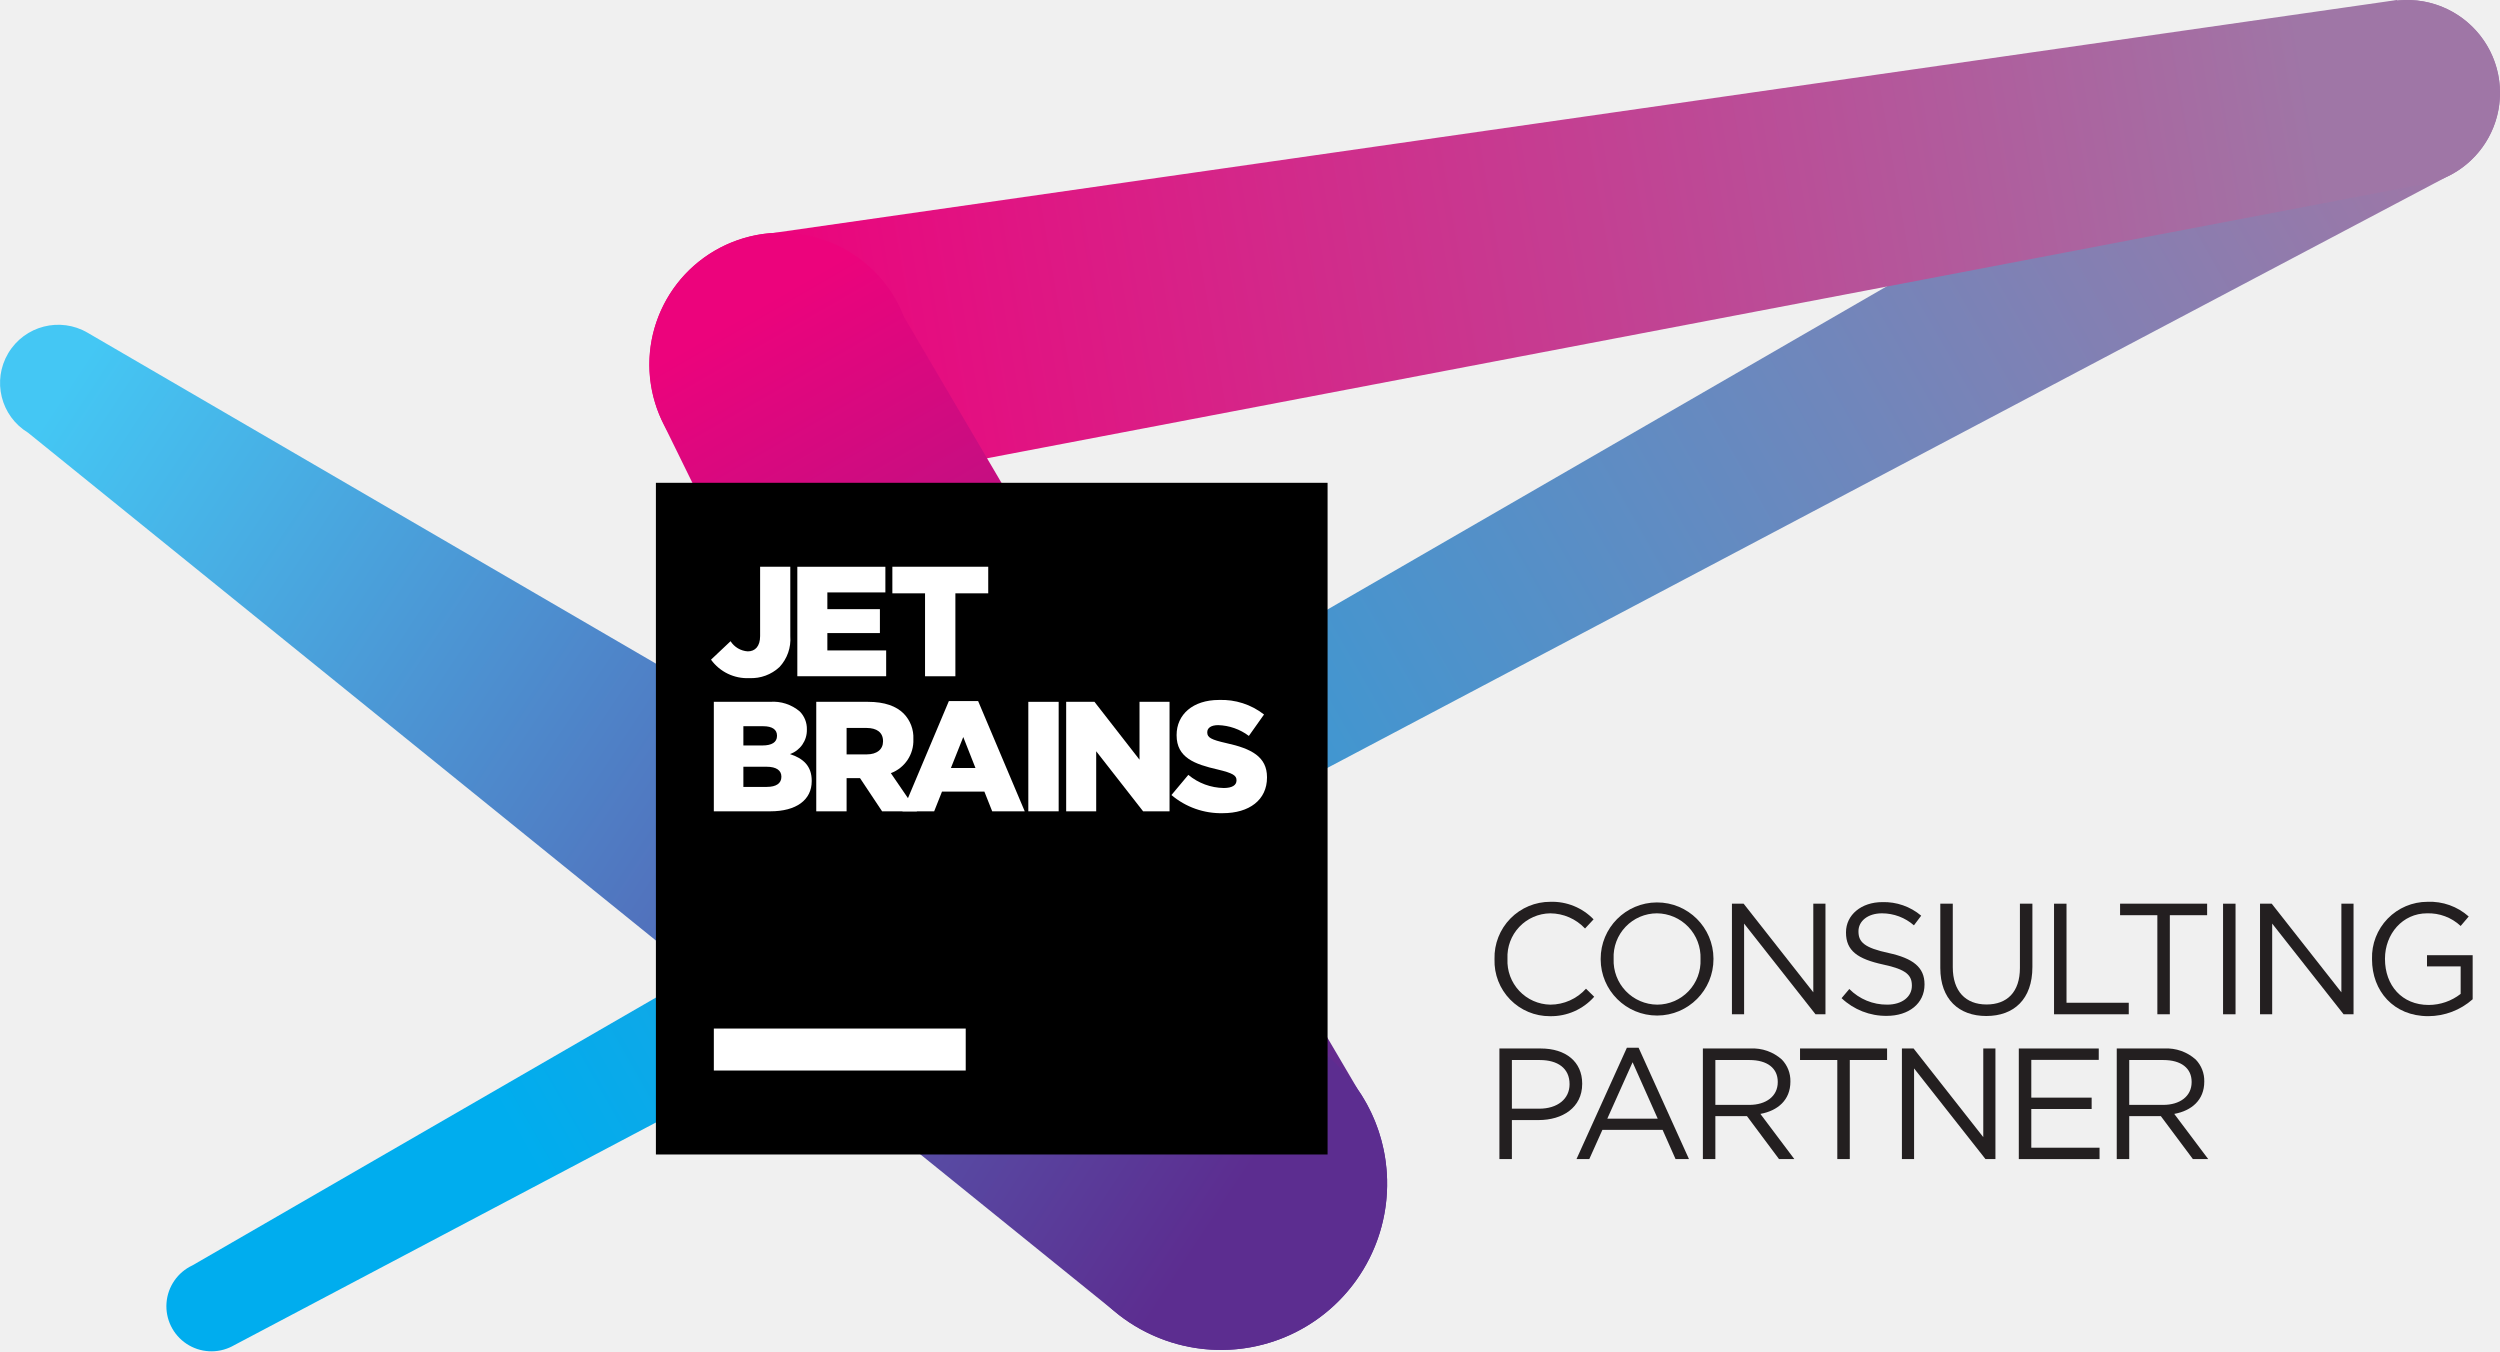
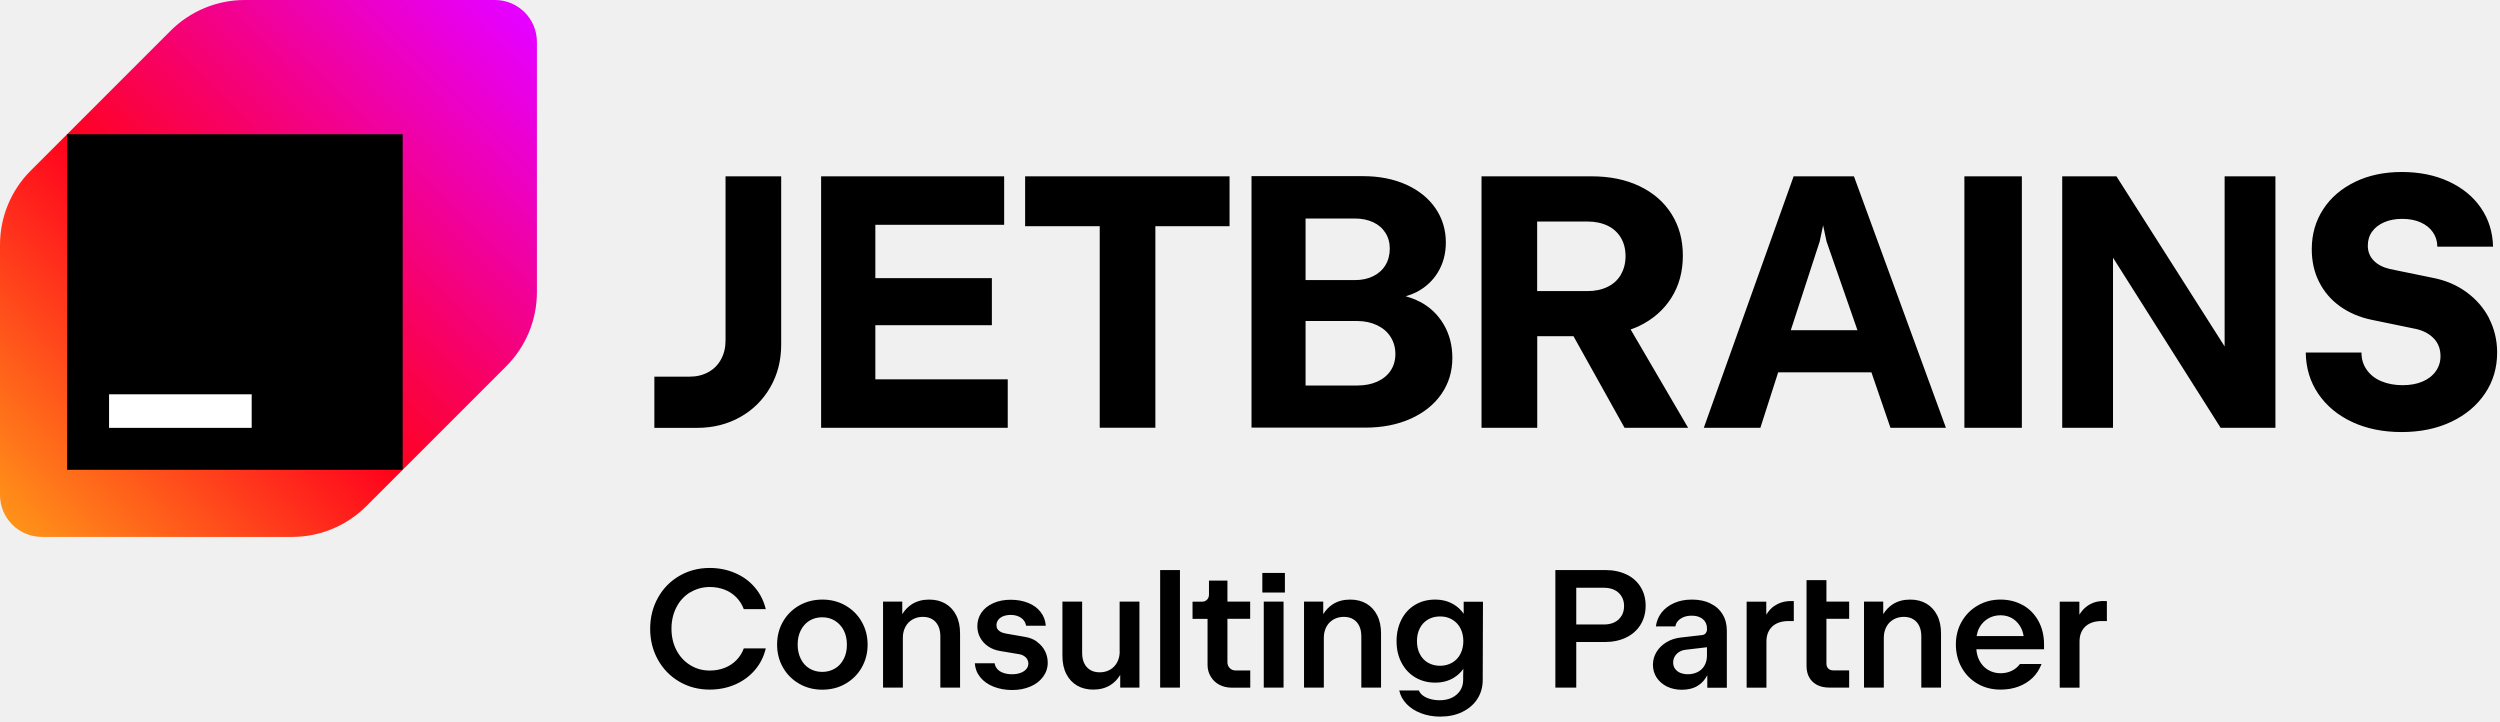
- <svg xmlns="http://www.w3.org/2000/svg" id="Layer_1" width="379.821" height="205.312" viewBox="0 0 379.821 205.312">
+ <svg xmlns="http://www.w3.org/2000/svg" width="298" height="86" fill="none" viewBox="0 0 298 86">
  <defs>
-     <linearGradient id="linear-gradient" x1="80.326" y1="176.654" x2="366.185" y2="13.839" gradientUnits="userSpaceOnUse">
-       <stop offset="0" stop-color="#00adee" />
-       <stop offset="1" stop-color="#9f76a6" />
-     </linearGradient>
-     <linearGradient id="linear-gradient-2" x1="119.83" y1="55.178" x2="351.237" y2="15.211" gradientUnits="userSpaceOnUse">
-       <stop offset="0" stop-color="#ec037c" />
-       <stop offset="1" stop-color="#9f76a6" />
-     </linearGradient>
-     <linearGradient id="linear-gradient-3" x1="110.252" y1="49.321" x2="185.522" y2="179.885" gradientUnits="userSpaceOnUse">
-       <stop offset="0" stop-color="#ec037c" />
-       <stop offset="1" stop-color="#5c2d90" />
-     </linearGradient>
-     <linearGradient id="linear-gradient-4" x1="7.541" y1="62.405" x2="187.552" y2="181.199" gradientUnits="userSpaceOnUse">
-       <stop offset="0" stop-color="#44c7f4" />
-       <stop offset="1" stop-color="#5c2d90" />
+     <linearGradient id="a" x1=".85" x2="62.62" y1="62.72" y2="1.81" gradientUnits="userSpaceOnUse">
+       <stop stop-color="#FF9419" />
+       <stop offset=".43" stop-color="#FF021D" />
+       <stop offset=".99" stop-color="#E600FF" />
    </linearGradient>
  </defs>
-   <path d="M379.821,14.109A14.11,14.11,0,0,0,358.326,2.088l-.001-.001L29.228,192.252h0A6.848,6.848,0,1,0,35.253,204.549h0l0-0q.132-.068.26-.141L371.583,26.938a14.072,14.072,0,0,0,1.678-.912l.048-.026-.002-.003A14.095,14.095,0,0,0,379.821,14.109Z" fill="url(#linear-gradient)" />
-   <path d="M379.821,14.109A14.109,14.109,0,0,0,365.712,0a14.255,14.255,0,0,0-1.521.083L364.177,0l-246.665,35.391a20.021,20.021,0,1,0,7.412,39.012L367.605,28.088a14.048,14.048,0,0,0,1.51-.286l.03-.006-0-.001A14.113,14.113,0,0,0,379.821,14.109Z" fill="url(#linear-gradient-2)" />
-   <path d="M210.741,179.234a25.129,25.129,0,0,0-4.466-13.741L137.349,48.151h0A20.025,20.025,0,0,0,99.525,61.235h0a19.872,19.872,0,0,0,1.313,3.248c.589,1.152,61.218,124.756,61.218,124.756a25.146,25.146,0,0,0,2.314,4.432v0h0a25.25,25.25,0,0,0,46.37-14.438Z" fill="url(#linear-gradient-3)" />
-   <path d="M210.741,179.234a25.217,25.217,0,0,0-11.124-20.325h0l0,0a25.229,25.229,0,0,0-3.935-2.174L13.313,50.553h0A8.841,8.841,0,0,0,4.26,65.741S169.14,199.112,170.089,199.845a25.248,25.248,0,0,0,40.651-20.611Z" fill="url(#linear-gradient-4)" />
-   <rect x="99.65" y="73.352" width="102.047" height="102.047" />
-   <rect x="108.452" y="156.266" width="38.268" height="6.378" fill="#fff" />
-   <g>
-     <path d="M108.022,100.222l2.97-2.804a3.367,3.367,0,0,0,2.614,1.544c1.14,0,1.877-.784,1.877-2.328v-10.526h4.586V96.658a6.179,6.179,0,0,1-1.64,4.681,6.267,6.267,0,0,1-4.562,1.687A6.792,6.792,0,0,1,108.022,100.222Z" fill="#fff" />
-     <path d="M121.137,86.108h13.377v3.897h-8.815V92.547h7.983v3.635h-7.983v2.637h8.934v3.921H121.137Z" fill="#fff" />
-     <path d="M140.541,90.147h-4.966V86.108h14.565v4.039h-4.99v12.593h-4.61Z" fill="#fff" />
-     <path d="M108.45,106.628h8.53a6.229,6.229,0,0,1,4.538,1.473,3.743,3.743,0,0,1,1.069,2.709v.048a3.85,3.85,0,0,1-2.566,3.707c2.02.665,3.303,1.806,3.303,4.063v.048c0,2.851-2.329,4.586-6.296,4.586h-8.578Zm9.599,5.132c0-.927-.737-1.426-2.091-1.426h-3.018v2.923h2.899c1.402,0,2.21-.475,2.21-1.449Zm-1.592,4.728h-3.517v3.065h3.564c1.426,0,2.21-.546,2.21-1.521v-.047C118.714,117.083,118.001,116.489,116.457,116.489Z" fill="#fff" />
-     <path d="M124.012,106.628h7.865c2.542,0,4.301.665,5.417,1.782a5.193,5.193,0,0,1,1.473,3.873v.048a5.269,5.269,0,0,1-3.421,5.132l3.968,5.798h-5.299l-3.35-5.037H128.622v5.037h-4.61Zm7.675,7.984c1.544,0,2.471-.76,2.471-1.972v-.047c0-1.331-.974-1.996-2.495-1.996H128.622v4.016Z" fill="#fff" />
-     <path d="M144.161,106.509h4.443l7.081,16.751h-4.942l-1.188-2.994h-6.439l-1.188,2.994H137.104Zm4.039,10.17-1.853-4.705-1.877,4.705Z" fill="#fff" />
-     <path d="M156.231,106.628h4.61v16.633h-4.61Z" fill="#fff" />
-     <path d="M161.981,106.628h4.301l6.843,8.792v-8.792h4.562v16.633h-4.016l-7.128-9.124v9.124h-4.562Z" fill="#fff" />
-     <path d="M177.975,120.789l2.566-3.065a8.617,8.617,0,0,0,5.394,1.996c1.259,0,1.925-.428,1.925-1.141v-.047c0-.713-.546-1.069-2.827-1.616-3.54-.808-6.273-1.806-6.273-5.204v-.048c0-3.089,2.447-5.322,6.439-5.322a10.468,10.468,0,0,1,6.843,2.21l-2.305,3.255a8.165,8.165,0,0,0-4.657-1.639c-1.117,0-1.663.451-1.663,1.069v.048c0,.76.57,1.093,2.899,1.616,3.802.832,6.178,2.067,6.178,5.18v.048c0,3.398-2.685,5.417-6.724,5.417A11.662,11.662,0,0,1,177.975,120.789Z" fill="#fff" />
-   </g>
-   <g>
-     <path d="M227.059,145.746v-.049a8.465,8.465,0,0,1,8.497-8.688,8.747,8.747,0,0,1,6.553,2.664l-1.296,1.393a7.304,7.304,0,0,0-5.281-2.305,6.587,6.587,0,0,0-6.504,6.889v.048a6.629,6.629,0,0,0,6.504,6.937,7.294,7.294,0,0,0,5.425-2.424l1.248,1.225a8.75,8.75,0,0,1-6.721,2.952A8.38,8.38,0,0,1,227.059,145.746Z" fill="#231f20" />
-     <path d="M243.187,145.746v-.049a8.569,8.569,0,1,1,17.138-.048v.048a8.569,8.569,0,1,1-17.138.049Zm15.17,0v-.049a6.68,6.68,0,0,0-6.625-6.937,6.6,6.6,0,0,0-6.576,6.889v.048a6.68,6.68,0,0,0,6.624,6.937A6.6,6.6,0,0,0,258.356,145.746Z" fill="#231f20" />
-     <path d="M263.131,137.296h1.776l10.585,13.465V137.296h1.848v16.802h-1.512L264.979,140.321v13.777h-1.849Z" fill="#231f20" />
-     <path d="M279.787,151.65l1.176-1.393a8.002,8.002,0,0,0,5.761,2.376c2.256,0,3.744-1.199,3.744-2.855V149.73c0-1.561-.84-2.448-4.368-3.192-3.864-.841-5.641-2.089-5.641-4.849v-.048c0-2.641,2.328-4.585,5.521-4.585a8.765,8.765,0,0,1,5.904,2.064l-1.104,1.464a7.381,7.381,0,0,0-4.848-1.824c-2.185,0-3.577,1.2-3.577,2.713v.048c0,1.584.864,2.472,4.561,3.264,3.745.816,5.473,2.185,5.473,4.753v.048c0,2.88-2.4,4.753-5.736,4.753A9.831,9.831,0,0,1,279.787,151.65Z" fill="#231f20" />
-     <path d="M294.787,147.065v-9.769h1.896v9.648c0,3.625,1.92,5.665,5.136,5.665,3.097,0,5.064-1.872,5.064-5.545v-9.769h1.896v9.625c0,4.896-2.809,7.44-7.009,7.44C297.619,154.362,294.787,151.818,294.787,147.065Z" fill="#231f20" />
-     <path d="M312.066,137.296h1.896v15.05h9.457v1.752H312.066Z" fill="#231f20" />
-     <path d="M327.763,139.048h-5.664v-1.752h13.226v1.752h-5.665v15.05h-1.896Z" fill="#231f20" />
-     <path d="M337.746,137.296h1.896v16.802h-1.896Z" fill="#231f20" />
-     <path d="M343.361,137.296h1.776l10.585,13.465V137.296h1.848v16.802h-1.512L345.21,140.321v13.777h-1.849Z" fill="#231f20" />
-     <path d="M360.377,145.746v-.049a8.431,8.431,0,0,1,8.425-8.688,8.853,8.853,0,0,1,6.265,2.232l-1.224,1.44a7.146,7.146,0,0,0-5.113-1.921c-3.72,0-6.384,3.145-6.384,6.889v.048c0,4.009,2.568,6.985,6.648,6.985a7.911,7.911,0,0,0,4.849-1.681v-4.176h-5.113v-1.704h6.938v6.696a10.186,10.186,0,0,1-6.745,2.568C363.642,154.386,360.377,150.545,360.377,145.746Z" fill="#231f20" />
-     <path d="M227.803,159.296h6.289c3.792,0,6.288,2.017,6.288,5.328v.049c0,3.624-3.024,5.496-6.601,5.496h-4.08v5.929h-1.896Zm6.049,9.145c2.784,0,4.608-1.488,4.608-3.696v-.048c0-2.4-1.8-3.648-4.513-3.648h-4.248v7.393Z" fill="#231f20" />
-     <path d="M247.172,159.176h1.776l7.656,16.922h-2.04l-1.968-4.44h-9.146l-1.992,4.44h-1.943Zm4.681,10.777-3.816-8.569-3.841,8.569Z" fill="#231f20" />
-     <path d="M258.715,159.296h7.225a6.621,6.621,0,0,1,4.776,1.681,4.638,4.638,0,0,1,1.297,3.312v.048c0,2.785-1.921,4.417-4.561,4.896l5.16,6.865h-2.328l-4.872-6.529h-4.801v6.529h-1.896Zm7.057,8.568c2.521,0,4.32-1.296,4.32-3.456v-.048c0-2.064-1.584-3.312-4.296-3.312h-5.185v6.816Z" fill="#231f20" />
-     <path d="M279.139,161.048H273.475v-1.752h13.226v1.752h-5.665v15.05h-1.896Z" fill="#231f20" />
-     <path d="M288.954,159.296h1.776l10.585,13.465V159.296h1.848v16.802h-1.512L290.803,162.321v13.777h-1.849Z" fill="#231f20" />
-     <path d="M306.714,159.296h12.146v1.729h-10.249v5.736h9.169v1.728h-9.169v5.881h10.369v1.729H306.714Z" fill="#231f20" />
-     <path d="M321.594,159.296h7.225a6.621,6.621,0,0,1,4.776,1.681,4.638,4.638,0,0,1,1.297,3.312v.048c0,2.785-1.921,4.417-4.561,4.896l5.16,6.865h-2.328l-4.872-6.529h-4.801v6.529h-1.896Zm7.057,8.568c2.521,0,4.32-1.296,4.32-3.456v-.048c0-2.064-1.584-3.312-4.296-3.312h-5.185v6.816Z" fill="#231f20" />
-   </g>
+   <path fill="#000" fill-rule="evenodd" d="M85.947 42.836c.358-.657.538-1.404.538-2.251v-19.568h6.632v20.066c0 1.892-.438 3.585-1.304 5.089-.866 1.504-2.061 2.689-3.585 3.545-1.524.856-3.236 1.285-5.148 1.285H78v-6.104h4.192c.847 0 1.583-.179 2.241-.538.657-.358 1.155-.866 1.514-1.524Zm32.284-4.073H104.34v6.453h15.783v5.776H97.877V21.018h21.818v5.776H104.34v6.363h13.891v5.606Zm12.856-11.8h-8.882l-.01.01v-5.955h24.367v5.945h-8.842v24.019h-6.633V26.963Zm36.467 8.355c.588.159 1.156.368 1.673.647l.01-.01c1.225.647 2.171 1.554 2.858 2.728.688 1.175 1.026 2.5 1.026 3.983 0 1.613-.438 3.047-1.304 4.302-.877 1.265-2.102 2.241-3.675 2.948-1.583.707-3.376 1.056-5.387 1.056h-13.574V20.998h13.315c1.912 0 3.624.339 5.118 1.006 1.494.677 2.659 1.613 3.486 2.808.826 1.205 1.244 2.569 1.244 4.093 0 1.334-.318 2.509-.936 3.535-.617 1.026-1.483 1.822-2.579 2.39-.398.199-.826.358-1.275.488Zm-6.044-9.271h-5.886v7.339h5.886c.816 0 1.533-.149 2.161-.458.627-.309 1.115-.737 1.464-1.304.348-.568.527-1.255.527-1.982 0-.727-.179-1.364-.527-1.902-.349-.548-.837-.966-1.464-1.255-.628-.289-1.345-.438-2.161-.438Zm2.649 19.448c.687-.309 1.225-.747 1.603-1.315.378-.568.568-1.225.568-1.992 0-.767-.2-1.444-.578-2.041-.378-.598-.926-1.056-1.613-1.384-.697-.329-1.484-.498-2.37-.498h-6.145v7.688h6.145c.906 0 1.693-.149 2.39-.458Zm35.063-9.988c-.917 1.444-2.201 2.569-3.864 3.366h.01c-.319.149-.657.279-.996.398l6.851 11.721h-7.578l-6.084-10.914h-4.322v10.914h-6.642V21.018h13.124c2.171 0 4.073.388 5.717 1.175 1.643.787 2.917 1.892 3.814 3.326.896 1.434 1.344 3.047 1.344 4.959 0 1.912-.458 3.585-1.374 5.029Zm-7.598-1.315c.687-.329 1.214-.817 1.583-1.444v-.02c.368-.627.558-1.364.558-2.201 0-.836-.19-1.573-.558-2.191-.369-.617-.896-1.105-1.583-1.434-.688-.329-1.494-.498-2.42-.498h-5.975v8.295h5.975c.926 0 1.732-.169 2.42-.508Zm11.471 16.799 10.706-29.974h7.189l10.964 29.974h-6.612l-2.27-6.612h-11.114l-2.121 6.612h-6.742Zm13.812-22.207-3.445 10.576h7.947l-3.685-10.576-.408-1.922-.409 1.922Zm24.099 22.207h-6.851V21.018h6.851v29.974Zm11.273-29.974 12.896 20.275v-20.275h6.055v29.974h-6.533l-12.826-20.275v20.275h-6.055V21.018h6.463ZM293.974 34.8c1.165.847 2.082 1.892 2.729 3.137l-.02-.01c.647 1.255.976 2.619.976 4.103 0 1.812-.478 3.436-1.444 4.87-.966 1.434-2.3 2.559-4.023 3.376-1.713.817-3.705 1.225-5.915 1.225-2.211 0-4.173-.398-5.886-1.195-1.713-.797-3.057-1.912-4.033-3.336-.986-1.434-1.484-3.077-1.513-4.949h6.642c0 .767.199 1.454.617 2.041.408.598.986 1.056 1.733 1.374.747.319 1.613.478 2.529.478.916 0 1.713-.139 2.39-.428.677-.289 1.205-.697 1.584-1.225.378-.528.567-1.135.567-1.802 0-.837-.249-1.524-.767-2.081-.517-.558-1.215-.946-2.101-1.155l-5.397-1.115c-1.414-.299-2.649-.837-3.725-1.603-1.065-.767-1.892-1.733-2.479-2.898-.588-1.155-.876-2.46-.876-3.904 0-1.782.458-3.366 1.364-4.76.906-1.394 2.181-2.48 3.804-3.266 1.623-.787 3.475-1.175 5.566-1.175 2.092 0 3.964.378 5.597 1.135 1.633.757 2.918 1.802 3.834 3.147.916 1.334 1.404 2.878 1.444 4.621h-6.642c0-.647-.179-1.215-.528-1.723-.349-.508-.837-.896-1.464-1.175-.627-.279-1.364-.418-2.181-.418-.816 0-1.533.129-2.151.398-.617.269-1.105.637-1.444 1.115-.348.478-.518 1.036-.518 1.683 0 .707.239 1.304.708 1.782.468.478 1.105.807 1.902.996l5.098 1.046c1.514.289 2.858.847 4.023 1.693ZM84.61 69.97c-.86 0-1.64.22-2.34.65v-.02c-.7.43-1.25 1.02-1.64 1.78-.39.76-.59 1.61-.59 2.56s.2 1.8.59 2.56c.4.76.94 1.35 1.64 1.78.7.44 1.48.65 2.34.65.64 0 1.23-.11 1.77-.32.54-.21 1.01-.52 1.4-.92.39-.4.69-.87.88-1.4h2.62c-.23.96-.65 1.82-1.28 2.56s-1.41 1.32-2.34 1.73c-.93.41-1.96.62-3.07.62-1.34 0-2.54-.32-3.62-.95-1.08-.63-1.92-1.5-2.54-2.6-.62-1.11-.93-2.34-.93-3.7 0-1.36.31-2.59.93-3.7.61-1.1 1.46-1.97 2.54-2.6 1.08-.63 2.29-.95 3.62-.95 1.11 0 2.14.21 3.07.62.94.41 1.71.98 2.34 1.73.63.75 1.05 1.6 1.28 2.56h-2.62c-.2-.53-.49-1-.88-1.4-.39-.4-.86-.71-1.4-.92-.55-.21-1.14-.32-1.77-.32Zm13.42 1.5c1 0 1.92.23 2.74.7.82.47 1.47 1.11 1.94 1.93.47.82.71 1.73.71 2.74 0 1.01-.24 1.92-.71 2.74-.47.82-1.12 1.46-1.94 1.93-.82.47-1.74.7-2.75.7s-1.92-.23-2.74-.7c-.82-.47-1.47-1.11-1.94-1.93-.47-.82-.71-1.73-.71-2.74 0-1.01.23-1.92.7-2.74.47-.82 1.12-1.46 1.94-1.93.83-.47 1.76-.7 2.76-.7Zm1.51 8.21c.45-.27.8-.66 1.04-1.15v.01c.25-.49.37-1.05.37-1.69 0-.64-.12-1.21-.37-1.7s-.6-.87-1.04-1.15c-.45-.28-.95-.42-1.53-.42-.58 0-1.09.14-1.53.41-.44.27-.78.66-1.03 1.15-.25.49-.37 1.07-.37 1.7 0 .63.13 1.2.37 1.69s.58.88 1.03 1.15c.45.27.96.41 1.53.41.57 0 1.08-.14 1.53-.41Zm11.22-8.21c.73 0 1.38.16 1.93.48.55.32.98.78 1.29 1.39.31.61.46 1.33.46 2.17v6.45h-2.35v-6.09c0-.49-.08-.91-.25-1.26-.17-.35-.41-.62-.72-.8-.31-.19-.69-.28-1.12-.28-.47 0-.88.11-1.24.32-.36.21-.64.5-.84.88-.2.38-.3.81-.3 1.29v5.94h-2.36V71.71h2.29v1.5c.3-.49.68-.89 1.15-1.19.59-.37 1.27-.55 2.06-.55Zm11.44 4.45c.54.09 1.01.28 1.42.57v.03c.41.29.72.65.94 1.08.22.43.33.9.33 1.4 0 .62-.19 1.18-.56 1.68-.37.5-.87.89-1.52 1.16-.65.27-1.32.41-2.15.41-.83 0-1.57-.14-2.23-.4-.66-.26-1.19-.64-1.58-1.12-.4-.49-.61-1.04-.65-1.67h2.36c.04.27.15.5.33.7.18.2.42.35.72.45.3.11.65.16 1.04.16.37 0 .7-.05.99-.16.3-.11.53-.26.69-.45.17-.19.25-.42.25-.67 0-.19-.05-.36-.14-.51-.09-.16-.22-.29-.38-.39-.17-.11-.36-.18-.57-.21l-2.27-.38c-.55-.09-1.02-.27-1.43-.55-.41-.28-.73-.63-.95-1.04-.23-.41-.34-.87-.34-1.36 0-.61.16-1.15.49-1.63.33-.48.79-.84 1.4-1.12.61-.28 1.31-.41 2.09-.41.78 0 1.47.13 2.09.38.62.25 1.11.61 1.47 1.08.37.47.57 1.01.62 1.64h-2.35c-.04-.26-.15-.48-.31-.68-.16-.2-.38-.34-.64-.45-.27-.11-.54-.16-.88-.16-.34 0-.63.05-.89.15-.26.11-.46.25-.6.44-.14.19-.21.4-.21.64 0 .18.04.34.13.47.09.13.22.24.39.33.17.09.39.15.65.2l2.25.39Zm10.97 3.02c.2-.38.3-.81.3-1.29h-.01v-5.94h2.36v10.25h-2.29v-1.51c-.3.5-.68.9-1.15 1.2-.59.37-1.27.55-2.06.55-.73 0-1.38-.16-1.93-.48-.55-.32-.98-.78-1.29-1.39-.31-.61-.46-1.33-.46-2.17v-6.45h2.35v6.09c0 .49.08.91.25 1.26.17.35.41.62.72.8.31.19.69.28 1.13.28.47 0 .88-.11 1.24-.32.36-.21.64-.5.84-.88Zm7.48 3.02h-2.36V67.95h2.36v14.01Zm3.46-12.75h2.2v2.5h2.71v2.05h-2.71v5.18c0 .28.09.51.28.7.19.19.42.28.7.28h1.74v2.05h-2.21c-.55 0-1.04-.12-1.48-.35-.44-.23-.77-.56-1.02-.97-.25-.41-.38-.88-.38-1.4v-5.48h-1.79v-2.05h1.12c.25 0 .46-.08.61-.24.15-.16.23-.36.23-.61v-1.66Zm9.05 1.42h-2.69v-2.34h2.69v2.34ZM153 81.96h-2.36V71.71H153v10.25Zm7.94-10.49c.73 0 1.38.16 1.93.48.55.32.98.78 1.29 1.39.31.61.46 1.33.46 2.17v6.45h-2.35v-6.09c0-.49-.08-.91-.25-1.26-.17-.35-.41-.62-.72-.8-.31-.19-.69-.28-1.12-.28-.47 0-.88.11-1.24.32-.36.21-.64.5-.84.88-.2.38-.3.81-.3 1.29v5.94h-2.36V71.71h2.29v1.5c.3-.49.68-.89 1.15-1.19.59-.37 1.27-.55 2.06-.55Zm13.53 1.691c-.317-.457-.71-.827-1.18-1.111-.64-.38-1.38-.58-2.22-.58-.9 0-1.7.21-2.4.63-.7.42-1.24 1.01-1.62 1.76-.38.75-.58 1.6-.58 2.56s.19 1.81.58 2.55c.38.75.92 1.33 1.62 1.76.7.42 1.5.64 2.4.64.84 0 1.58-.19 2.22-.58.45-.27.83-.63 1.14-1.06l-.02.72v.6c0 .48-.12.9-.36 1.27-.24.36-.57.65-.99.85-.42.2-.9.3-1.43.3-.41 0-.8-.05-1.15-.15-.35-.1-.64-.24-.88-.42s-.39-.38-.47-.6h-2.34c.13.61.43 1.15.88 1.62.45.47 1.03.84 1.72 1.1.69.26 1.45.4 2.27.4.99 0 1.87-.18 2.63-.55.77-.37 1.37-.88 1.8-1.54.43-.66.65-1.42.65-2.27l.03-9.33h-2.3v1.431ZM173.1 78.99c.42-.25.75-.59.98-1.04.23-.45.35-.96.35-1.53 0-.57-.12-1.08-.35-1.53-.23-.45-.56-.79-.98-1.04-.42-.25-.89-.37-1.44-.37-.55 0-1.03.12-1.45.37-.42.25-.74.59-.97 1.04-.23.45-.34.96-.34 1.53 0 .57.11 1.08.34 1.53.23.45.55.8.97 1.04.42.25.91.37 1.45.37.54 0 1.02-.13 1.44-.37Zm18.25-11.04c.96 0 1.8.18 2.53.53l-.01-.01c.73.35 1.29.85 1.69 1.5.4.64.6 1.38.6 2.24 0 .86-.21 1.61-.61 2.26-.4.65-.97 1.16-1.71 1.52-.74.36-1.6.54-2.58.54h-3.37v5.43h-2.49V67.95h5.95Zm1.11 6.22c.36-.18.63-.44.83-.77v.01c.2-.33.3-.73.3-1.17 0-.44-.1-.82-.3-1.15-.2-.33-.47-.58-.83-.76-.36-.18-.78-.27-1.27-.27h-3.3v4.38h3.3c.49 0 .91-.09 1.27-.27Zm9.22-2.7c.83 0 1.56.15 2.18.44l.01.02c.62.29 1.11.72 1.45 1.28.35.56.52 1.22.52 1.97v6.8h-2.33v-1.49c-.28.52-.64.95-1.12 1.24-.53.33-1.17.49-1.91.49-.66 0-1.25-.13-1.77-.38-.52-.26-.93-.61-1.23-1.06-.3-.45-.45-.97-.45-1.53s.14-1.07.43-1.54.68-.86 1.19-1.16c.51-.31 1.08-.49 1.72-.56l2.53-.29c.18-.02.32-.1.43-.23.07-.09.11-.21.14-.34v-.2c0-.32-.07-.59-.22-.82-.15-.23-.36-.41-.63-.53-.27-.13-.6-.19-.97-.19s-.69.06-.97.17c-.28.12-.5.27-.67.46-.17.19-.27.41-.3.65h-2.33c.08-.61.3-1.16.67-1.64.37-.48.87-.86 1.49-1.14.63-.28 1.31-.42 2.14-.42Zm1.51 7.84c.19-.34.28-.73.28-1.18v-.98l-2.53.3c-.29.03-.55.12-.78.26-.23.14-.4.32-.53.54-.13.22-.19.46-.19.73 0 .27.07.52.22.73.15.21.35.38.62.49.27.11.57.17.92.17.45 0 .84-.1 1.19-.28.35-.18.61-.44.8-.78Zm7.35-6.04c.27-.44.59-.79.98-1.06l.01.01c.55-.38 1.18-.57 1.91-.57h.38v2.38h-.66c-.53 0-.99.1-1.38.29-.39.19-.69.47-.9.83-.21.36-.32.79-.32 1.28v5.54h-2.36V71.72h2.34v1.55Zm4.8-4.12h2.37v2.56h2.71v2.05h-2.71v5.33c0 .25.07.45.22.6.15.15.35.22.61.22h1.88v2.05h-2.36c-.56 0-1.04-.1-1.45-.31-.41-.21-.72-.5-.94-.89-.22-.38-.33-.84-.33-1.37V69.15Zm12.35 2.32c.73 0 1.38.16 1.93.48.55.32.98.78 1.29 1.39.31.61.46 1.33.46 2.17v6.45h-2.35v-6.09c0-.49-.08-.91-.25-1.26-.17-.35-.41-.62-.72-.8-.31-.19-.69-.28-1.12-.28-.47 0-.88.11-1.24.32-.36.21-.64.5-.84.88-.2.38-.3.81-.3 1.29v5.94h-2.36V71.71h2.29v1.5c.3-.49.68-.89 1.15-1.19.59-.37 1.27-.55 2.06-.55Zm10.77 0c1 0 1.9.23 2.69.68v-.01c.79.46 1.4 1.09 1.84 1.9.44.81.66 1.74.66 2.78v.57h-8.07c.04.47.14.91.34 1.3.25.49.59.88 1.04 1.15.45.27.95.41 1.51.41.49 0 .94-.1 1.33-.29.39-.19.72-.46.98-.81h2.57c-.24.63-.59 1.18-1.05 1.63-.46.45-1.02.8-1.67 1.05-.65.25-1.38.37-2.17.37-1.01 0-1.92-.23-2.72-.69-.8-.46-1.44-1.1-1.9-1.92-.47-.82-.7-1.77-.7-2.77s.23-1.92.7-2.73c.47-.82 1.11-1.46 1.92-1.92.81-.47 1.7-.7 2.7-.7Zm-2.55 3.4c-.15.3-.24.62-.3.95h5.61c-.06-.32-.14-.62-.27-.89-.24-.5-.57-.89-1-1.17-.43-.28-.93-.42-1.49-.42-.56 0-1.07.14-1.51.41-.44.27-.79.64-1.04 1.12Zm12.93-2.66c.55-.38 1.18-.57 1.91-.57l.01.01h.38v2.38h-.66c-.53 0-.99.1-1.38.29-.39.19-.69.47-.9.83-.21.36-.32.79-.32 1.28v5.54h-2.36V71.72h2.34v1.55c.27-.44.59-.79.98-1.06Z" clip-rule="evenodd" />
+   <path fill="url(#a)" d="M20.34 3.66 3.66 20.34C1.32 22.68 0 25.86 0 29.18V59c0 2.76 2.24 5 5 5h29.82c3.32 0 6.49-1.32 8.84-3.66l16.68-16.68c2.34-2.34 3.66-5.52 3.66-8.84V5c0-2.76-2.24-5-5-5H29.18c-3.32 0-6.49 1.32-8.84 3.66Z" />
+   <path fill="#000" d="M48 16H8v40h40V16Z" />
+   <path fill="#fff" d="M30 47H13v4h17v-4Z" />
</svg>
